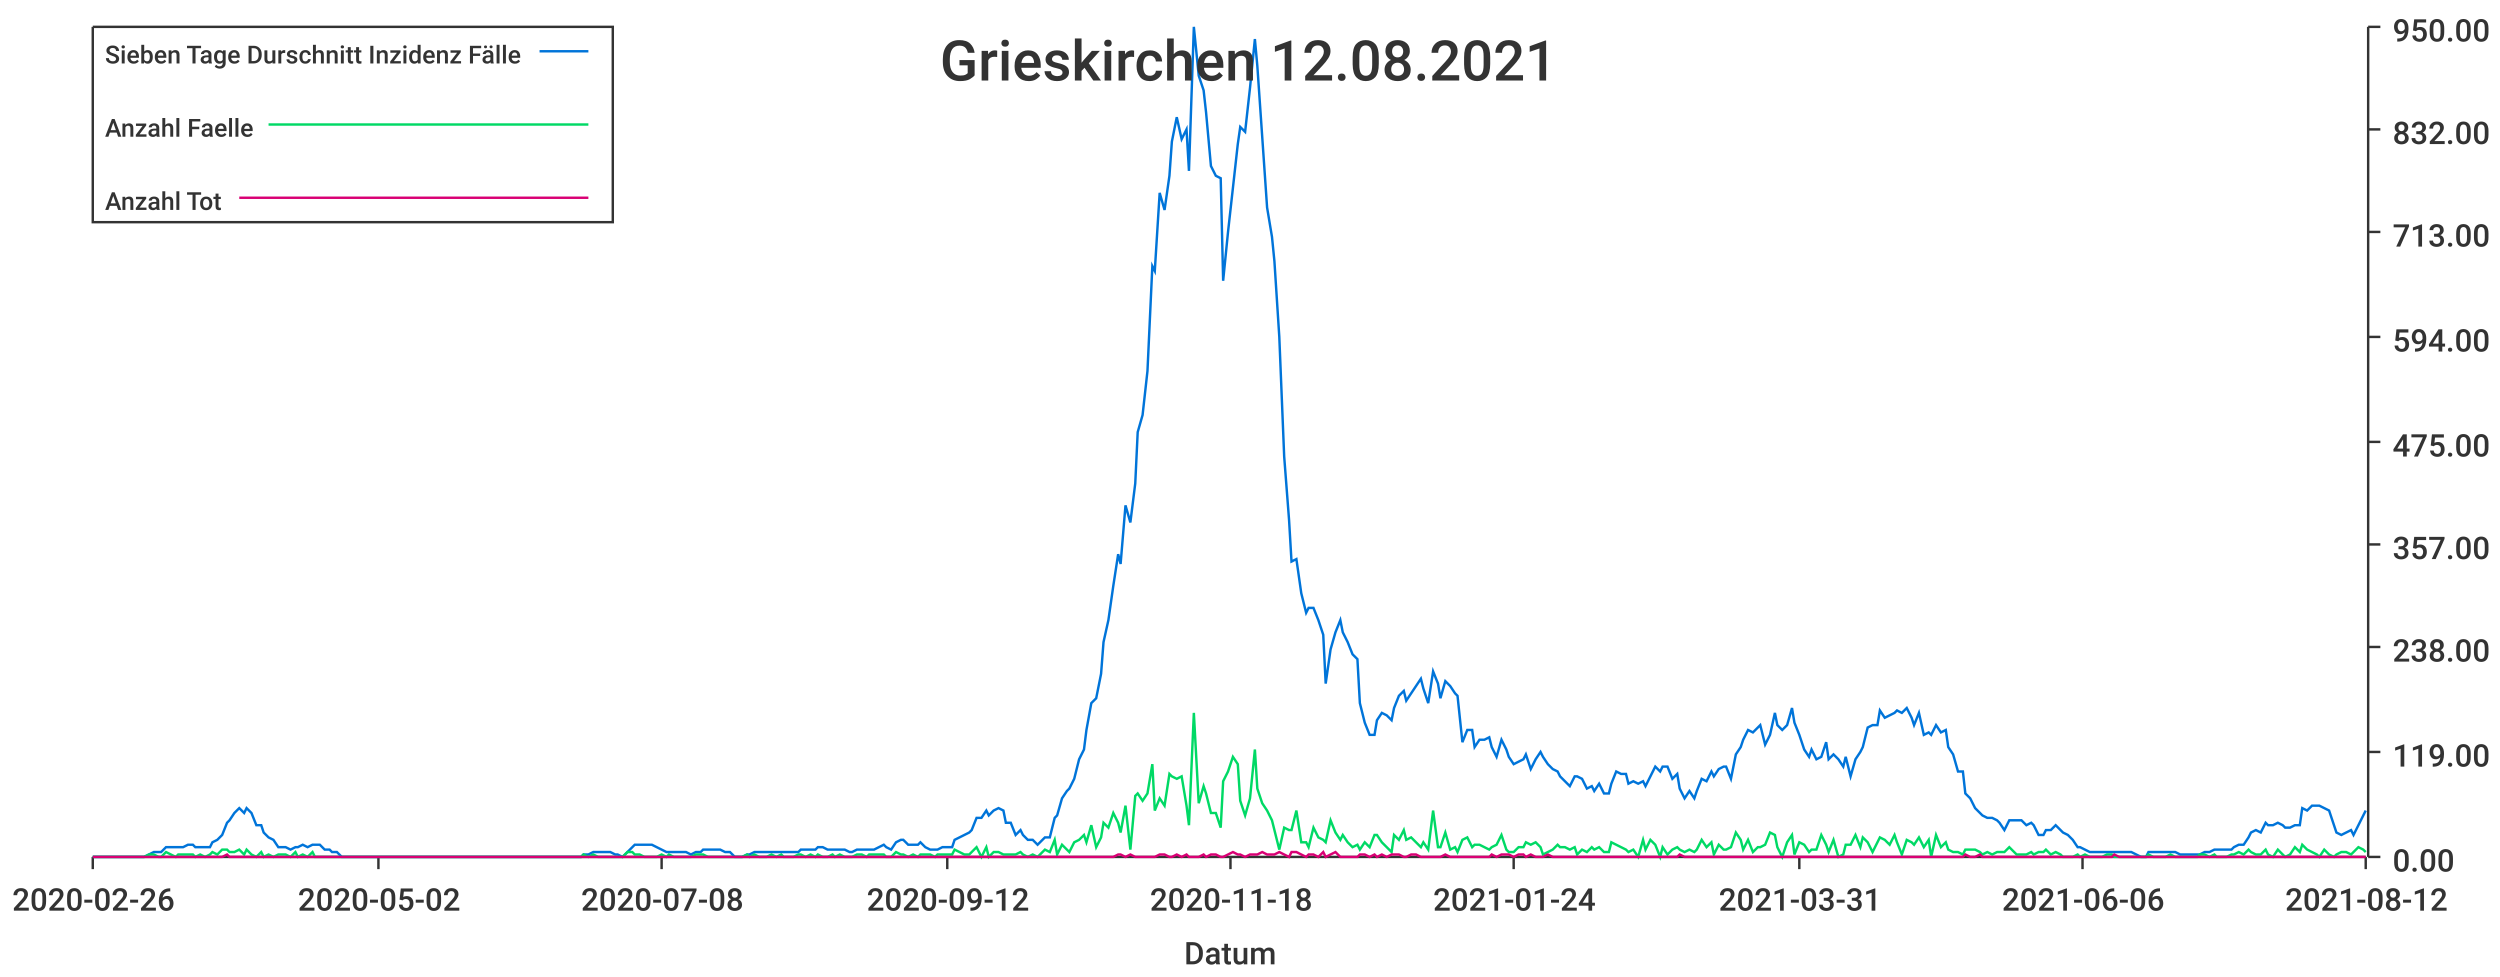
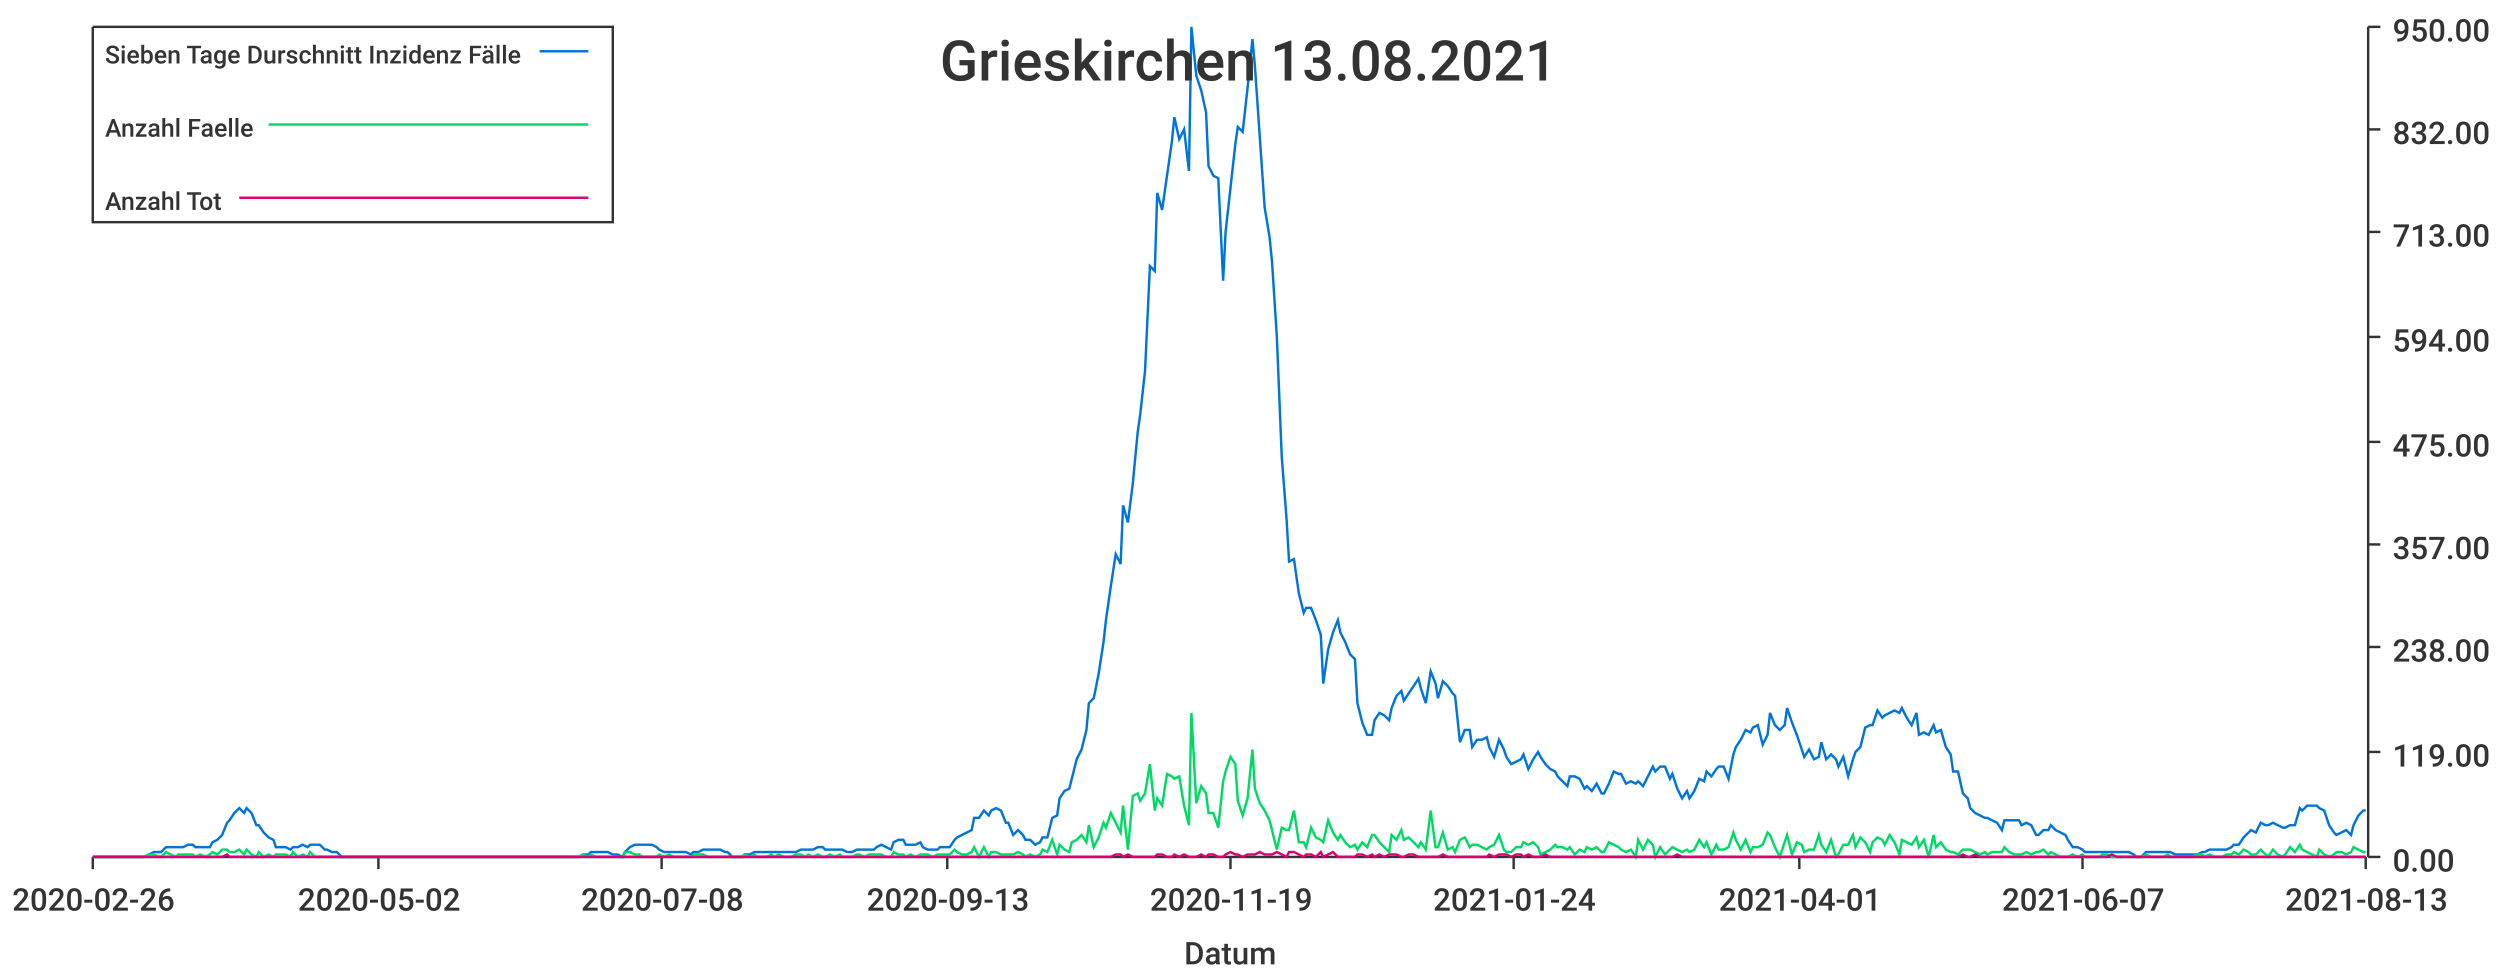
<svg xmlns="http://www.w3.org/2000/svg" width="1024" height="400">\n<path d="M 0 0 L 1024 0 L 1024 400 L 0 400 L 0 0" style="stroke-width:0;stroke:rgba(255,255,255,1.0);fill:rgba(255,255,255,1.0)" />
  <path d="M 38 11 L 969 11 L 969 351 L 38 351 L 38 11" style="stroke-width:0;stroke:rgba(255,255,255,1.0);fill:rgba(255,255,255,1.0)" />
  <path d="M 38 351 L 969 351" style="stroke-width:1;stroke:rgba(51,51,51,1.0);fill:none" />
  <path d="M 38 351 L 38 356" style="stroke-width:1;stroke:rgba(51,51,51,1.0);fill:none" />
  <text x="5" y="373" style="stroke-width:0;stroke:none;fill:rgba(51,51,51,1.0);font-size:12.8px;font-family:'Roboto Medium',sans-serif">2020-02-26</text>
  <path d="M 155 351 L 155 356" style="stroke-width:1;stroke:rgba(51,51,51,1.0);fill:none" />
  <text x="122" y="373" style="stroke-width:0;stroke:none;fill:rgba(51,51,51,1.0);font-size:12.8px;font-family:'Roboto Medium',sans-serif">2020-05-02</text>
  <path d="M 271 351 L 271 356" style="stroke-width:1;stroke:rgba(51,51,51,1.0);fill:none" />
  <text x="238" y="373" style="stroke-width:0;stroke:none;fill:rgba(51,51,51,1.0);font-size:12.8px;font-family:'Roboto Medium',sans-serif">2020-07-08</text>
  <path d="M 388 351 L 388 356" style="stroke-width:1;stroke:rgba(51,51,51,1.0);fill:none" />
-   <text x="355" y="373" style="stroke-width:0;stroke:none;fill:rgba(51,51,51,1.0);font-size:12.8px;font-family:'Roboto Medium',sans-serif">2020-09-12</text>
+   <text x="355" y="373" style="stroke-width:0;stroke:none;fill:rgba(51,51,51,1.0);font-size:12.8px;font-family:'Roboto Medium',sans-serif">2020-09-13</text>
  <path d="M 504 351 L 504 356" style="stroke-width:1;stroke:rgba(51,51,51,1.0);fill:none" />
-   <text x="471" y="373" style="stroke-width:0;stroke:none;fill:rgba(51,51,51,1.0);font-size:12.8px;font-family:'Roboto Medium',sans-serif">2020-11-18</text>
+   <text x="471" y="373" style="stroke-width:0;stroke:none;fill:rgba(51,51,51,1.0);font-size:12.8px;font-family:'Roboto Medium',sans-serif">2020-11-19</text>
  <path d="M 620 351 L 620 356" style="stroke-width:1;stroke:rgba(51,51,51,1.0);fill:none" />
  <text x="587" y="373" style="stroke-width:0;stroke:none;fill:rgba(51,51,51,1.0);font-size:12.8px;font-family:'Roboto Medium',sans-serif">2021-01-24</text>
  <path d="M 737 351 L 737 356" style="stroke-width:1;stroke:rgba(51,51,51,1.0);fill:none" />
-   <text x="704" y="373" style="stroke-width:0;stroke:none;fill:rgba(51,51,51,1.0);font-size:12.8px;font-family:'Roboto Medium',sans-serif">2021-03-31</text>
+   <text x="704" y="373" style="stroke-width:0;stroke:none;fill:rgba(51,51,51,1.0);font-size:12.8px;font-family:'Roboto Medium',sans-serif">2021-04-01</text>
  <path d="M 853 351 L 853 356" style="stroke-width:1;stroke:rgba(51,51,51,1.0);fill:none" />
-   <text x="820" y="373" style="stroke-width:0;stroke:none;fill:rgba(51,51,51,1.0);font-size:12.8px;font-family:'Roboto Medium',sans-serif">2021-06-06</text>
+   <text x="820" y="373" style="stroke-width:0;stroke:none;fill:rgba(51,51,51,1.0);font-size:12.8px;font-family:'Roboto Medium',sans-serif">2021-06-07</text>
  <path d="M 969 351 L 969 356" style="stroke-width:1;stroke:rgba(51,51,51,1.0);fill:none" />
-   <text x="936" y="373" style="stroke-width:0;stroke:none;fill:rgba(51,51,51,1.0);font-size:12.8px;font-family:'Roboto Medium',sans-serif">2021-08-12</text>
+   <text x="936" y="373" style="stroke-width:0;stroke:none;fill:rgba(51,51,51,1.0);font-size:12.8px;font-family:'Roboto Medium',sans-serif">2021-08-13</text>
  <text x="485" y="395" style="stroke-width:0;stroke:none;fill:rgba(51,51,51,1.0);font-size:12.8px;font-family:'Roboto Medium',sans-serif">Datum</text>
  <path d="M 970 351 L 970 11" style="stroke-width:1;stroke:rgba(51,51,51,1.0);fill:none" />
  <path d="M 970 351 L 975 351" style="stroke-width:1;stroke:rgba(51,51,51,1.0);fill:none" />
  <text x="980" y="357" style="stroke-width:0;stroke:none;fill:rgba(51,51,51,1.0);font-size:12.8px;font-family:'Roboto Medium',sans-serif">0.00</text>
  <path d="M 970 308 L 975 308" style="stroke-width:1;stroke:rgba(51,51,51,1.0);fill:none" />
  <text x="980" y="314" style="stroke-width:0;stroke:none;fill:rgba(51,51,51,1.0);font-size:12.8px;font-family:'Roboto Medium',sans-serif">119.00</text>
  <path d="M 970 265 L 975 265" style="stroke-width:1;stroke:rgba(51,51,51,1.0);fill:none" />
  <text x="980" y="271" style="stroke-width:0;stroke:none;fill:rgba(51,51,51,1.0);font-size:12.8px;font-family:'Roboto Medium',sans-serif">238.00</text>
  <path d="M 970 223 L 975 223" style="stroke-width:1;stroke:rgba(51,51,51,1.0);fill:none" />
  <text x="980" y="229" style="stroke-width:0;stroke:none;fill:rgba(51,51,51,1.0);font-size:12.8px;font-family:'Roboto Medium',sans-serif">357.00</text>
  <path d="M 970 181 L 975 181" style="stroke-width:1;stroke:rgba(51,51,51,1.0);fill:none" />
  <text x="980" y="187" style="stroke-width:0;stroke:none;fill:rgba(51,51,51,1.0);font-size:12.8px;font-family:'Roboto Medium',sans-serif">475.00</text>
  <path d="M 970 138 L 975 138" style="stroke-width:1;stroke:rgba(51,51,51,1.0);fill:none" />
  <text x="980" y="144" style="stroke-width:0;stroke:none;fill:rgba(51,51,51,1.0);font-size:12.8px;font-family:'Roboto Medium',sans-serif">594.00</text>
  <path d="M 970 95 L 975 95" style="stroke-width:1;stroke:rgba(51,51,51,1.0);fill:none" />
  <text x="980" y="101" style="stroke-width:0;stroke:none;fill:rgba(51,51,51,1.0);font-size:12.8px;font-family:'Roboto Medium',sans-serif">713.00</text>
  <path d="M 970 53 L 975 53" style="stroke-width:1;stroke:rgba(51,51,51,1.0);fill:none" />
  <text x="980" y="59" style="stroke-width:0;stroke:none;fill:rgba(51,51,51,1.0);font-size:12.8px;font-family:'Roboto Medium',sans-serif">832.00</text>
  <path d="M 970 11 L 975 11" style="stroke-width:1;stroke:rgba(51,51,51,1.0);fill:none" />
  <text x="980" y="17" style="stroke-width:0;stroke:none;fill:rgba(51,51,51,1.0);font-size:12.8px;font-family:'Roboto Medium',sans-serif">950.00</text>
-   <path d="M 38 351 L 40 351 L 42 351 L 44 351 L 45 351 L 47 351 L 49 351 L 51 351 L 52 351 L 54 351 L 56 351 L 58 351 L 59 351 L 61 350 L 63 349 L 65 349 L 66 349 L 68 347 L 70 347 L 72 347 L 73 347 L 75 347 L 77 346 L 79 346 L 80 347 L 82 347 L 84 347 L 86 347 L 87 345 L 89 344 L 91 342 L 93 337 L 94 336 L 96 333 L 98 331 L 100 333 L 101 331 L 103 333 L 105 338 L 107 338 L 108 341 L 110 343 L 112 344 L 114 347 L 115 347 L 117 347 L 119 348 L 121 347 L 122 347 L 124 346 L 126 347 L 128 346 L 129 346 L 131 346 L 133 348 L 135 348 L 136 349 L 138 349 L 140 351 L 142 351 L 143 351 L 145 351 L 147 351 L 149 351 L 150 351 L 152 351 L 154 351 L 156 351 L 157 351 L 159 351 L 161 351 L 163 351 L 164 351 L 166 351 L 168 351 L 170 351 L 171 351 L 173 351 L 175 351 L 176 351 L 178 351 L 180 351 L 182 351 L 183 351 L 185 351 L 187 351 L 189 351 L 190 351 L 192 351 L 194 351 L 196 351 L 197 351 L 199 351 L 201 351 L 203 351 L 204 351 L 206 351 L 208 351 L 210 351 L 211 351 L 213 351 L 215 351 L 217 351 L 218 351 L 220 351 L 222 351 L 224 351 L 225 351 L 227 351 L 229 351 L 231 351 L 232 351 L 234 351 L 236 351 L 238 351 L 239 350 L 241 350 L 243 349 L 245 349 L 246 349 L 248 349 L 250 349 L 252 350 L 253 350 L 255 351 L 257 349 L 259 347 L 260 346 L 262 346 L 264 346 L 266 346 L 267 346 L 269 347 L 271 348 L 273 349 L 274 349 L 276 349 L 278 349 L 280 349 L 281 349 L 283 350 L 285 349 L 287 349 L 288 348 L 290 348 L 292 348 L 294 348 L 295 348 L 297 349 L 299 349 L 301 351 L 302 351 L 304 351 L 306 350 L 307 350 L 309 349 L 311 349 L 313 349 L 314 349 L 316 349 L 318 349 L 320 349 L 321 349 L 323 349 L 325 349 L 327 349 L 328 348 L 330 348 L 332 348 L 334 348 L 335 347 L 337 347 L 339 348 L 341 348 L 342 348 L 344 348 L 346 348 L 348 349 L 349 349 L 351 348 L 353 348 L 355 348 L 356 348 L 358 348 L 360 347 L 362 346 L 363 347 L 365 348 L 367 345 L 369 344 L 370 344 L 372 346 L 374 346 L 376 346 L 377 345 L 379 347 L 381 348 L 383 348 L 384 348 L 386 347 L 388 347 L 390 347 L 391 344 L 393 343 L 395 342 L 397 341 L 398 340 L 400 335 L 402 335 L 404 332 L 405 334 L 407 332 L 409 331 L 411 332 L 412 337 L 414 337 L 416 342 L 418 340 L 419 342 L 421 344 L 423 344 L 425 346 L 426 345 L 428 343 L 430 343 L 432 335 L 433 334 L 435 327 L 437 324 L 438 323 L 440 319 L 442 311 L 444 307 L 445 299 L 447 288 L 449 286 L 451 276 L 452 263 L 454 254 L 456 240 L 458 227 L 459 231 L 461 207 L 463 214 L 465 198 L 466 177 L 468 170 L 470 152 L 472 109 L 473 111 L 475 79 L 477 86 L 479 72 L 480 58 L 482 48 L 484 57 L 486 53 L 487 70 L 489 11 L 491 31 L 493 37 L 494 46 L 496 68 L 498 72 L 500 73 L 501 115 L 503 95 L 505 77 L 507 59 L 508 52 L 510 54 L 512 36 L 514 16 L 515 27 L 517 56 L 519 85 L 521 97 L 522 107 L 524 138 L 526 187 L 528 213 L 529 230 L 531 229 L 533 243 L 535 251 L 536 249 L 538 249 L 540 254 L 542 260 L 543 280 L 545 266 L 547 259 L 549 254 L 550 259 L 552 263 L 554 268 L 556 270 L 557 288 L 559 296 L 561 301 L 563 301 L 564 295 L 566 292 L 568 293 L 570 295 L 571 290 L 573 285 L 575 283 L 576 287 L 578 284 L 580 281 L 582 278 L 583 282 L 585 288 L 587 275 L 589 280 L 590 286 L 592 279 L 594 281 L 596 284 L 597 285 L 599 304 L 601 299 L 603 299 L 604 306 L 606 303 L 608 303 L 610 302 L 611 306 L 613 310 L 615 303 L 617 307 L 618 310 L 620 313 L 622 312 L 624 311 L 625 309 L 627 315 L 629 311 L 631 308 L 632 310 L 634 313 L 636 315 L 638 316 L 639 318 L 641 320 L 643 322 L 645 318 L 646 318 L 648 319 L 650 323 L 652 322 L 653 324 L 655 321 L 657 325 L 659 325 L 660 321 L 662 316 L 664 317 L 666 317 L 667 321 L 669 320 L 671 321 L 673 320 L 674 322 L 676 318 L 678 314 L 680 316 L 681 314 L 683 314 L 685 319 L 687 317 L 688 323 L 690 327 L 692 324 L 694 327 L 695 324 L 697 319 L 699 320 L 701 316 L 702 318 L 704 315 L 706 314 L 707 314 L 709 319 L 711 309 L 713 306 L 714 303 L 716 299 L 718 300 L 720 298 L 721 297 L 723 305 L 725 301 L 727 292 L 728 297 L 730 299 L 732 297 L 734 290 L 735 296 L 737 301 L 739 307 L 741 310 L 742 307 L 744 311 L 746 310 L 748 304 L 749 311 L 751 309 L 753 311 L 755 314 L 756 310 L 758 318 L 760 311 L 762 308 L 763 306 L 765 298 L 767 297 L 769 297 L 770 291 L 772 294 L 774 293 L 776 292 L 777 291 L 779 292 L 781 290 L 783 294 L 784 297 L 786 292 L 788 301 L 790 300 L 791 301 L 793 297 L 795 300 L 797 299 L 798 306 L 800 309 L 802 316 L 804 316 L 805 325 L 807 327 L 809 331 L 811 333 L 812 334 L 814 335 L 816 335 L 818 336 L 819 337 L 821 340 L 823 336 L 825 336 L 826 336 L 828 336 L 830 338 L 832 337 L 833 338 L 835 342 L 837 342 L 838 340 L 840 340 L 842 338 L 844 340 L 845 341 L 847 342 L 849 344 L 851 347 L 852 347 L 854 348 L 856 349 L 858 349 L 859 349 L 861 349 L 863 349 L 865 349 L 866 349 L 868 349 L 870 349 L 872 349 L 873 349 L 875 350 L 877 351 L 879 351 L 880 349 L 882 349 L 884 349 L 886 349 L 887 349 L 889 349 L 891 349 L 893 350 L 894 350 L 896 350 L 898 350 L 900 350 L 901 350 L 903 349 L 905 349 L 907 348 L 908 348 L 910 348 L 912 348 L 914 348 L 915 347 L 917 346 L 919 346 L 921 343 L 922 341 L 924 340 L 926 341 L 928 337 L 929 338 L 931 338 L 933 337 L 935 338 L 936 339 L 938 339 L 940 338 L 942 338 L 943 331 L 945 332 L 947 330 L 949 330 L 950 330 L 952 331 L 954 332 L 956 338 L 957 341 L 959 342 L 961 341 L 963 340 L 964 342 L 966 338 L 968 334 L 969 332" style="stroke-width:1;stroke:rgba(0,116,217,1.0);fill:none" />
-   <path d="M 38 351 L 40 351 L 42 351 L 44 351 L 45 351 L 47 351 L 49 351 L 51 351 L 52 351 L 54 351 L 56 351 L 58 351 L 59 351 L 61 350 L 63 350 L 65 351 L 66 351 L 68 349 L 70 350 L 72 351 L 73 350 L 75 350 L 77 350 L 79 350 L 80 351 L 82 350 L 84 351 L 86 350 L 87 349 L 89 350 L 91 348 L 93 348 L 94 349 L 96 349 L 98 348 L 100 350 L 101 348 L 103 350 L 105 351 L 107 349 L 108 351 L 110 350 L 112 351 L 114 350 L 115 350 L 117 350 L 119 351 L 121 349 L 122 351 L 124 350 L 126 351 L 128 349 L 129 351 L 131 351 L 133 351 L 135 351 L 136 351 L 138 351 L 140 351 L 142 351 L 143 351 L 145 351 L 147 351 L 149 351 L 150 351 L 152 351 L 154 351 L 156 351 L 157 351 L 159 351 L 161 351 L 163 351 L 164 351 L 166 351 L 168 351 L 170 351 L 171 351 L 173 351 L 175 351 L 176 351 L 178 351 L 180 351 L 182 351 L 183 351 L 185 351 L 187 351 L 189 351 L 190 351 L 192 351 L 194 351 L 196 351 L 197 351 L 199 351 L 201 351 L 203 351 L 204 351 L 206 351 L 208 351 L 210 351 L 211 351 L 213 351 L 215 351 L 217 351 L 218 351 L 220 351 L 222 351 L 224 351 L 225 351 L 227 351 L 229 351 L 231 351 L 232 351 L 234 351 L 236 351 L 238 351 L 239 350 L 241 351 L 243 350 L 245 351 L 246 351 L 248 351 L 250 351 L 252 351 L 253 351 L 255 351 L 257 349 L 259 349 L 260 350 L 262 350 L 264 351 L 266 351 L 267 351 L 269 351 L 271 350 L 273 351 L 274 350 L 276 351 L 278 351 L 280 351 L 281 351 L 283 351 L 285 350 L 287 350 L 288 350 L 290 351 L 292 351 L 294 351 L 295 351 L 297 351 L 299 351 L 301 351 L 302 351 L 304 351 L 306 350 L 307 351 L 309 350 L 311 351 L 313 351 L 314 351 L 316 350 L 318 351 L 320 350 L 321 351 L 323 351 L 325 351 L 327 350 L 328 350 L 330 351 L 332 350 L 334 351 L 335 350 L 337 351 L 339 351 L 341 350 L 342 351 L 344 350 L 346 351 L 348 351 L 349 351 L 351 350 L 353 350 L 355 351 L 356 350 L 358 350 L 360 350 L 362 350 L 363 351 L 365 351 L 367 349 L 369 350 L 370 350 L 372 351 L 374 350 L 376 351 L 377 350 L 379 350 L 381 350 L 383 351 L 384 350 L 386 350 L 388 350 L 390 350 L 391 348 L 393 349 L 395 350 L 397 350 L 398 349 L 400 347 L 402 351 L 404 347 L 405 351 L 407 349 L 409 349 L 411 350 L 412 350 L 414 350 L 416 350 L 418 349 L 419 350 L 421 351 L 423 350 L 425 351 L 426 350 L 428 348 L 430 349 L 432 344 L 433 350 L 435 346 L 437 348 L 438 349 L 440 345 L 442 344 L 444 342 L 445 345 L 447 338 L 449 347 L 451 343 L 452 337 L 454 339 L 456 333 L 458 337 L 459 341 L 461 330 L 463 348 L 465 326 L 466 325 L 468 328 L 470 325 L 472 313 L 473 332 L 475 327 L 477 330 L 479 317 L 480 318 L 482 319 L 484 318 L 486 330 L 487 338 L 489 292 L 491 329 L 493 322 L 494 325 L 496 333 L 498 333 L 500 339 L 501 320 L 503 316 L 505 310 L 507 313 L 508 328 L 510 334 L 512 327 L 514 307 L 515 323 L 517 329 L 519 332 L 521 336 L 522 340 L 524 348 L 526 339 L 528 340 L 529 340 L 531 332 L 533 345 L 535 345 L 536 347 L 538 339 L 540 343 L 542 344 L 543 345 L 545 336 L 547 341 L 549 344 L 550 342 L 552 345 L 554 347 L 556 346 L 557 348 L 559 345 L 561 347 L 563 342 L 564 342 L 566 345 L 568 347 L 570 349 L 571 342 L 573 344 L 575 340 L 576 344 L 578 343 L 580 345 L 582 347 L 583 345 L 585 348 L 587 332 L 589 347 L 590 347 L 592 341 L 594 348 L 596 347 L 597 349 L 599 344 L 601 343 L 603 347 L 604 346 L 606 346 L 608 347 L 610 348 L 611 347 L 613 346 L 615 342 L 617 348 L 618 349 L 620 349 L 622 347 L 624 347 L 625 345 L 627 346 L 629 345 L 631 347 L 632 350 L 634 349 L 636 348 L 638 346 L 639 347 L 641 347 L 643 348 L 645 347 L 646 350 L 648 348 L 650 349 L 652 347 L 653 348 L 655 347 L 657 349 L 659 349 L 660 345 L 662 346 L 664 347 L 666 348 L 667 349 L 669 348 L 671 351 L 673 344 L 674 348 L 676 344 L 678 346 L 680 351 L 681 347 L 683 350 L 685 348 L 687 347 L 688 348 L 690 349 L 692 348 L 694 349 L 695 348 L 697 344 L 699 347 L 701 345 L 702 350 L 704 346 L 706 348 L 707 348 L 709 347 L 711 341 L 713 344 L 714 348 L 716 344 L 718 349 L 720 347 L 721 347 L 723 346 L 725 341 L 727 342 L 728 347 L 730 351 L 732 345 L 734 342 L 735 350 L 737 345 L 739 346 L 741 349 L 742 348 L 744 348 L 746 342 L 748 346 L 749 349 L 751 344 L 753 351 L 755 350 L 756 346 L 758 346 L 760 342 L 762 347 L 763 343 L 765 345 L 767 349 L 769 345 L 770 343 L 772 344 L 774 346 L 776 342 L 777 345 L 779 350 L 781 344 L 783 345 L 784 346 L 786 343 L 788 347 L 790 344 L 791 351 L 793 342 L 795 347 L 797 345 L 798 348 L 800 349 L 802 349 L 804 350 L 805 348 L 807 348 L 809 348 L 811 349 L 812 350 L 814 349 L 816 350 L 818 349 L 819 349 L 821 349 L 823 347 L 825 349 L 826 350 L 828 350 L 830 350 L 832 349 L 833 350 L 835 349 L 837 349 L 838 348 L 840 350 L 842 349 L 844 350 L 845 351 L 847 351 L 849 351 L 851 350 L 852 351 L 854 350 L 856 351 L 858 351 L 859 351 L 861 351 L 863 350 L 865 350 L 866 351 L 868 351 L 870 351 L 872 351 L 873 351 L 875 351 L 877 351 L 879 351 L 880 350 L 882 351 L 884 351 L 886 351 L 887 351 L 889 350 L 891 351 L 893 351 L 894 351 L 896 351 L 898 351 L 900 351 L 901 350 L 903 350 L 905 351 L 907 350 L 908 351 L 910 351 L 912 351 L 914 350 L 915 350 L 917 349 L 919 350 L 921 348 L 922 349 L 924 350 L 926 350 L 928 348 L 929 350 L 931 351 L 933 348 L 935 350 L 936 351 L 938 350 L 940 347 L 942 349 L 943 346 L 945 348 L 947 349 L 949 350 L 950 351 L 952 348 L 954 350 L 956 351 L 957 350 L 959 349 L 961 349 L 963 350 L 964 349 L 966 347 L 968 348 L 969 349" style="stroke-width:1;stroke:rgba(0,217,101,1.0);fill:none" />
-   <path d="M 38 351 L 40 351 L 42 351 L 44 351 L 45 351 L 47 351 L 49 351 L 51 351 L 52 351 L 54 351 L 56 351 L 58 351 L 59 351 L 61 351 L 63 351 L 65 351 L 66 351 L 68 351 L 70 351 L 72 351 L 73 351 L 75 351 L 77 351 L 79 351 L 80 351 L 82 351 L 84 351 L 86 351 L 87 351 L 89 351 L 91 351 L 93 350 L 94 351 L 96 351 L 98 351 L 100 351 L 101 351 L 103 351 L 105 351 L 107 351 L 108 351 L 110 351 L 112 351 L 114 351 L 115 351 L 117 351 L 119 351 L 121 351 L 122 351 L 124 351 L 126 351 L 128 351 L 129 351 L 131 351 L 133 351 L 135 351 L 136 351 L 138 351 L 140 351 L 142 351 L 143 351 L 145 351 L 147 351 L 149 351 L 150 351 L 152 351 L 154 351 L 156 351 L 157 351 L 159 351 L 161 351 L 163 351 L 164 351 L 166 351 L 168 351 L 170 351 L 171 351 L 173 351 L 175 351 L 176 351 L 178 351 L 180 351 L 182 351 L 183 351 L 185 351 L 187 351 L 189 351 L 190 351 L 192 351 L 194 351 L 196 351 L 197 351 L 199 351 L 201 351 L 203 351 L 204 351 L 206 351 L 208 351 L 210 351 L 211 351 L 213 351 L 215 351 L 217 351 L 218 351 L 220 351 L 222 351 L 224 351 L 225 351 L 227 351 L 229 351 L 231 351 L 232 351 L 234 351 L 236 351 L 238 351 L 239 351 L 241 351 L 243 351 L 245 351 L 246 351 L 248 351 L 250 351 L 252 351 L 253 351 L 255 351 L 257 351 L 259 351 L 260 351 L 262 351 L 264 351 L 266 351 L 267 351 L 269 351 L 271 351 L 273 351 L 274 351 L 276 351 L 278 351 L 280 351 L 281 351 L 283 351 L 285 351 L 287 351 L 288 351 L 290 351 L 292 351 L 294 351 L 295 351 L 297 351 L 299 351 L 301 351 L 302 351 L 304 351 L 306 351 L 307 351 L 309 351 L 311 351 L 313 351 L 314 351 L 316 351 L 318 351 L 320 351 L 321 351 L 323 351 L 325 351 L 327 351 L 328 351 L 330 351 L 332 351 L 334 351 L 335 351 L 337 351 L 339 351 L 341 351 L 342 351 L 344 351 L 346 351 L 348 351 L 349 351 L 351 351 L 353 351 L 355 351 L 356 351 L 358 351 L 360 351 L 362 351 L 363 351 L 365 351 L 367 351 L 369 351 L 370 351 L 372 351 L 374 351 L 376 351 L 377 351 L 379 351 L 381 351 L 383 351 L 384 351 L 386 351 L 388 351 L 390 351 L 391 351 L 393 351 L 395 351 L 397 351 L 398 351 L 400 351 L 402 351 L 404 351 L 405 351 L 407 351 L 409 351 L 411 351 L 412 351 L 414 351 L 416 351 L 418 351 L 419 351 L 421 351 L 423 351 L 425 351 L 426 351 L 428 351 L 430 351 L 432 351 L 433 351 L 435 351 L 437 351 L 438 351 L 440 351 L 442 351 L 444 351 L 445 351 L 447 351 L 449 351 L 451 351 L 452 351 L 454 351 L 456 351 L 458 350 L 459 350 L 461 351 L 463 350 L 465 351 L 466 351 L 468 351 L 470 351 L 472 351 L 473 351 L 475 350 L 477 350 L 479 351 L 480 351 L 482 350 L 484 351 L 486 350 L 487 351 L 489 351 L 491 351 L 493 350 L 494 351 L 496 350 L 498 350 L 500 351 L 501 351 L 503 350 L 505 349 L 507 350 L 508 350 L 510 351 L 512 350 L 514 350 L 515 350 L 517 349 L 519 350 L 521 350 L 522 350 L 524 349 L 526 350 L 528 351 L 529 349 L 531 349 L 533 350 L 535 351 L 536 350 L 538 350 L 540 351 L 542 349 L 543 351 L 545 350 L 547 349 L 549 351 L 550 351 L 552 351 L 554 351 L 556 351 L 557 350 L 559 350 L 561 351 L 563 350 L 564 351 L 566 350 L 568 351 L 570 350 L 571 350 L 573 350 L 575 351 L 576 351 L 578 350 L 580 350 L 582 351 L 583 351 L 585 351 L 587 351 L 589 351 L 590 351 L 592 350 L 594 351 L 596 351 L 597 351 L 599 351 L 601 351 L 603 351 L 604 351 L 606 351 L 608 351 L 610 351 L 611 350 L 613 351 L 615 350 L 617 350 L 618 350 L 620 351 L 622 350 L 624 350 L 625 351 L 627 350 L 629 351 L 631 351 L 632 351 L 634 350 L 636 351 L 638 351 L 639 351 L 641 351 L 643 351 L 645 351 L 646 351 L 648 351 L 650 351 L 652 351 L 653 351 L 655 351 L 657 351 L 659 351 L 660 351 L 662 351 L 664 351 L 666 351 L 667 351 L 669 351 L 671 351 L 673 351 L 674 351 L 676 351 L 678 351 L 680 351 L 681 351 L 683 351 L 685 351 L 687 351 L 688 350 L 690 351 L 692 351 L 694 351 L 695 351 L 697 351 L 699 351 L 701 351 L 702 351 L 704 351 L 706 351 L 707 351 L 709 351 L 711 351 L 713 351 L 714 351 L 716 351 L 718 351 L 720 351 L 721 351 L 723 351 L 725 351 L 727 351 L 728 351 L 730 351 L 732 351 L 734 351 L 735 351 L 737 351 L 739 351 L 741 351 L 742 351 L 744 351 L 746 351 L 748 351 L 749 351 L 751 351 L 753 351 L 755 351 L 756 351 L 758 351 L 760 351 L 762 351 L 763 351 L 765 351 L 767 351 L 769 351 L 770 351 L 772 351 L 774 351 L 776 351 L 777 351 L 779 351 L 781 351 L 783 351 L 784 351 L 786 351 L 788 351 L 790 351 L 791 351 L 793 351 L 795 351 L 797 351 L 798 351 L 800 351 L 802 351 L 804 351 L 805 350 L 807 351 L 809 351 L 811 350 L 812 351 L 814 351 L 816 351 L 818 351 L 819 351 L 821 351 L 823 351 L 825 351 L 826 351 L 828 351 L 830 351 L 832 351 L 833 351 L 835 351 L 837 351 L 838 351 L 840 351 L 842 351 L 844 351 L 845 351 L 847 351 L 849 351 L 851 351 L 852 351 L 854 351 L 856 351 L 858 351 L 859 351 L 861 351 L 863 351 L 865 351 L 866 350 L 868 351 L 870 351 L 872 351 L 873 351 L 875 351 L 877 351 L 879 351 L 880 351 L 882 351 L 884 351 L 886 351 L 887 351 L 889 351 L 891 351 L 893 351 L 894 351 L 896 351 L 898 351 L 900 351 L 901 351 L 903 351 L 905 351 L 907 351 L 908 351 L 910 351 L 912 351 L 914 351 L 915 351 L 917 351 L 919 351 L 921 351 L 922 351 L 924 351 L 926 351 L 928 351 L 929 351 L 931 351 L 933 351 L 935 351 L 936 351 L 938 351 L 940 351 L 942 351 L 943 351 L 945 351 L 947 351 L 949 351 L 950 351 L 952 351 L 954 351 L 956 351 L 957 351 L 959 351 L 961 351 L 963 351 L 964 351 L 966 351 L 968 351 L 969 351" style="stroke-width:1;stroke:rgba(217,0,116,1.0);fill:none" />
-   <text x="385" y="33" style="stroke-width:0;stroke:none;fill:rgba(51,51,51,1.0);font-size:23.0px;font-family:'Roboto Medium',sans-serif">Grieskirchen 12.08.2021</text>
+   <path d="M 38 351 L 40 351 L 42 351 L 44 351 L 45 351 L 47 351 L 49 351 L 51 351 L 52 351 L 54 351 L 56 351 L 58 351 L 59 351 L 61 350 L 63 349 L 65 349 L 66 349 L 68 347 L 70 347 L 72 347 L 73 347 L 75 347 L 77 346 L 79 346 L 80 347 L 82 347 L 84 347 L 86 347 L 87 345 L 89 344 L 91 342 L 93 337 L 94 336 L 96 333 L 98 331 L 100 333 L 101 331 L 103 333 L 105 338 L 106 338 L 108 341 L 110 343 L 112 344 L 113 347 L 115 347 L 117 347 L 119 348 L 120 347 L 122 347 L 124 346 L 126 347 L 127 346 L 129 346 L 131 346 L 133 348 L 134 348 L 136 349 L 138 349 L 140 351 L 141 351 L 143 351 L 145 351 L 147 351 L 148 351 L 150 351 L 152 351 L 154 351 L 155 351 L 157 351 L 159 351 L 161 351 L 162 351 L 164 351 L 166 351 L 168 351 L 169 351 L 171 351 L 173 351 L 174 351 L 176 351 L 178 351 L 180 351 L 181 351 L 183 351 L 185 351 L 187 351 L 188 351 L 190 351 L 192 351 L 194 351 L 195 351 L 197 351 L 199 351 L 201 351 L 202 351 L 204 351 L 206 351 L 208 351 L 209 351 L 211 351 L 213 351 L 215 351 L 216 351 L 218 351 L 220 351 L 222 351 L 223 351 L 225 351 L 227 351 L 229 351 L 230 351 L 232 351 L 234 351 L 236 351 L 237 351 L 239 350 L 241 350 L 242 349 L 244 349 L 246 349 L 248 349 L 249 349 L 251 350 L 253 350 L 255 351 L 256 349 L 258 347 L 260 346 L 262 346 L 263 346 L 265 346 L 267 346 L 269 347 L 270 348 L 272 349 L 274 349 L 276 349 L 277 349 L 279 349 L 281 349 L 283 350 L 284 349 L 286 349 L 288 348 L 290 348 L 291 348 L 293 348 L 295 348 L 297 349 L 298 349 L 300 351 L 302 351 L 304 351 L 305 350 L 307 350 L 309 349 L 310 349 L 312 349 L 314 349 L 316 349 L 317 349 L 319 349 L 321 349 L 323 349 L 324 349 L 326 349 L 328 348 L 330 348 L 331 348 L 333 348 L 335 347 L 337 347 L 338 348 L 340 348 L 342 348 L 344 348 L 345 348 L 347 349 L 349 349 L 351 348 L 352 348 L 354 348 L 356 348 L 358 348 L 359 347 L 361 346 L 363 347 L 365 348 L 366 345 L 368 344 L 370 344 L 371 346 L 373 346 L 375 346 L 377 345 L 378 347 L 380 348 L 382 348 L 384 348 L 385 347 L 387 347 L 389 347 L 391 344 L 392 343 L 394 342 L 396 341 L 398 340 L 399 335 L 401 335 L 403 332 L 405 334 L 406 332 L 408 331 L 410 332 L 412 337 L 413 337 L 415 342 L 417 340 L 419 342 L 420 344 L 422 344 L 424 346 L 426 345 L 427 343 L 429 343 L 431 335 L 433 334 L 434 327 L 436 324 L 438 323 L 439 319 L 441 311 L 443 307 L 445 299 L 446 288 L 448 286 L 450 276 L 452 263 L 453 254 L 455 240 L 457 227 L 459 231 L 460 207 L 462 214 L 464 198 L 466 177 L 467 170 L 469 152 L 471 109 L 473 111 L 474 79 L 476 86 L 478 72 L 480 58 L 481 48 L 483 57 L 485 53 L 487 70 L 488 11 L 490 31 L 492 37 L 494 46 L 495 68 L 497 72 L 499 73 L 501 115 L 502 95 L 504 77 L 506 59 L 507 52 L 509 54 L 511 36 L 513 16 L 514 27 L 516 56 L 518 85 L 520 97 L 521 107 L 523 138 L 525 187 L 527 213 L 528 230 L 530 229 L 532 243 L 534 251 L 535 249 L 537 249 L 539 254 L 541 260 L 542 280 L 544 266 L 546 259 L 548 254 L 549 259 L 551 263 L 553 268 L 555 270 L 556 288 L 558 296 L 560 301 L 562 301 L 563 295 L 565 292 L 567 293 L 569 295 L 570 290 L 572 285 L 574 283 L 575 287 L 577 284 L 579 281 L 581 278 L 582 282 L 584 288 L 586 275 L 588 280 L 589 286 L 591 279 L 593 281 L 595 284 L 596 285 L 598 304 L 600 299 L 602 299 L 603 306 L 605 303 L 607 303 L 609 302 L 610 306 L 612 310 L 614 303 L 616 307 L 617 310 L 619 313 L 621 312 L 623 311 L 624 309 L 626 315 L 628 311 L 630 308 L 631 310 L 633 313 L 635 315 L 637 316 L 638 318 L 640 320 L 642 322 L 643 318 L 645 318 L 647 319 L 649 323 L 650 322 L 652 324 L 654 321 L 656 325 L 657 325 L 659 321 L 661 316 L 663 317 L 664 317 L 666 321 L 668 320 L 670 321 L 671 320 L 673 322 L 675 318 L 677 314 L 678 316 L 680 314 L 682 314 L 684 319 L 685 317 L 687 323 L 689 327 L 691 324 L 692 327 L 694 324 L 696 319 L 698 320 L 699 316 L 701 318 L 703 315 L 704 314 L 706 314 L 708 319 L 710 309 L 711 306 L 713 303 L 715 299 L 717 300 L 718 298 L 720 297 L 722 305 L 724 301 L 725 292 L 727 297 L 729 299 L 731 297 L 732 290 L 734 296 L 736 301 L 738 307 L 739 310 L 741 307 L 743 311 L 745 310 L 746 304 L 748 311 L 750 309 L 752 311 L 753 314 L 755 310 L 757 318 L 759 311 L 760 308 L 762 306 L 764 298 L 766 297 L 767 297 L 769 291 L 771 294 L 772 293 L 774 292 L 776 291 L 778 292 L 779 290 L 781 294 L 783 297 L 785 292 L 786 301 L 788 300 L 790 301 L 792 297 L 793 300 L 795 299 L 797 306 L 799 309 L 800 316 L 802 316 L 804 325 L 806 327 L 807 331 L 809 333 L 811 334 L 813 335 L 814 335 L 816 336 L 818 337 L 820 340 L 821 336 L 823 336 L 825 336 L 827 336 L 828 338 L 830 337 L 832 338 L 834 342 L 835 342 L 837 340 L 839 340 L 840 338 L 842 340 L 844 341 L 846 342 L 847 344 L 849 347 L 851 347 L 853 348 L 854 349 L 856 349 L 858 349 L 860 349 L 861 349 L 863 349 L 865 349 L 867 349 L 868 349 L 870 349 L 872 349 L 874 350 L 875 351 L 877 351 L 879 349 L 881 349 L 882 349 L 884 349 L 886 349 L 888 349 L 889 349 L 891 350 L 893 350 L 895 350 L 896 350 L 898 350 L 900 350 L 902 349 L 903 349 L 905 348 L 907 348 L 908 348 L 910 348 L 912 348 L 914 347 L 915 346 L 917 346 L 919 343 L 921 341 L 922 340 L 924 341 L 926 337 L 928 338 L 929 338 L 931 337 L 933 338 L 935 339 L 936 339 L 938 338 L 940 338 L 942 331 L 943 332 L 945 330 L 947 330 L 949 330 L 950 331 L 952 332 L 954 338 L 956 341 L 957 342 L 959 341 L 961 340 L 963 342 L 964 338 L 966 334 L 968 332 L 969 332" style="stroke-width:1;stroke:rgba(0,116,217,1.0);fill:none" />
+   <path d="M 38 351 L 40 351 L 42 351 L 44 351 L 45 351 L 47 351 L 49 351 L 51 351 L 52 351 L 54 351 L 56 351 L 58 351 L 59 351 L 61 350 L 63 350 L 65 351 L 66 351 L 68 349 L 70 350 L 72 351 L 73 350 L 75 350 L 77 350 L 79 350 L 80 351 L 82 350 L 84 351 L 86 350 L 87 349 L 89 350 L 91 348 L 93 348 L 94 349 L 96 349 L 98 348 L 100 350 L 101 348 L 103 350 L 105 351 L 106 349 L 108 351 L 110 350 L 112 351 L 113 350 L 115 350 L 117 350 L 119 351 L 120 349 L 122 351 L 124 350 L 126 351 L 127 349 L 129 351 L 131 351 L 133 351 L 134 351 L 136 351 L 138 351 L 140 351 L 141 351 L 143 351 L 145 351 L 147 351 L 148 351 L 150 351 L 152 351 L 154 351 L 155 351 L 157 351 L 159 351 L 161 351 L 162 351 L 164 351 L 166 351 L 168 351 L 169 351 L 171 351 L 173 351 L 174 351 L 176 351 L 178 351 L 180 351 L 181 351 L 183 351 L 185 351 L 187 351 L 188 351 L 190 351 L 192 351 L 194 351 L 195 351 L 197 351 L 199 351 L 201 351 L 202 351 L 204 351 L 206 351 L 208 351 L 209 351 L 211 351 L 213 351 L 215 351 L 216 351 L 218 351 L 220 351 L 222 351 L 223 351 L 225 351 L 227 351 L 229 351 L 230 351 L 232 351 L 234 351 L 236 351 L 237 351 L 239 350 L 241 351 L 242 350 L 244 351 L 246 351 L 248 351 L 249 351 L 251 351 L 253 351 L 255 351 L 256 349 L 258 349 L 260 350 L 262 350 L 263 351 L 265 351 L 267 351 L 269 351 L 270 350 L 272 351 L 274 350 L 276 351 L 277 351 L 279 351 L 281 351 L 283 351 L 284 350 L 286 350 L 288 350 L 290 351 L 291 351 L 293 351 L 295 351 L 297 351 L 298 351 L 300 351 L 302 351 L 304 351 L 305 350 L 307 351 L 309 350 L 310 351 L 312 351 L 314 351 L 316 350 L 317 351 L 319 350 L 321 351 L 323 351 L 324 351 L 326 350 L 328 350 L 330 351 L 331 350 L 333 351 L 335 350 L 337 351 L 338 351 L 340 350 L 342 351 L 344 350 L 345 351 L 347 351 L 349 351 L 351 350 L 352 350 L 354 351 L 356 350 L 358 350 L 359 350 L 361 350 L 363 351 L 365 351 L 366 349 L 368 350 L 370 350 L 371 351 L 373 350 L 375 351 L 377 350 L 378 350 L 380 350 L 382 351 L 384 350 L 385 350 L 387 350 L 389 350 L 391 348 L 392 349 L 394 350 L 396 350 L 398 349 L 399 347 L 401 351 L 403 347 L 405 351 L 406 349 L 408 349 L 410 350 L 412 350 L 413 350 L 415 350 L 417 349 L 419 350 L 420 351 L 422 350 L 424 351 L 426 350 L 427 348 L 429 349 L 431 344 L 433 350 L 434 346 L 436 348 L 438 349 L 439 345 L 441 344 L 443 342 L 445 345 L 446 338 L 448 347 L 450 343 L 452 337 L 453 339 L 455 333 L 457 337 L 459 341 L 460 330 L 462 348 L 464 326 L 466 325 L 467 328 L 469 325 L 471 313 L 473 332 L 474 327 L 476 330 L 478 317 L 480 318 L 481 319 L 483 318 L 485 330 L 487 338 L 488 292 L 490 329 L 492 322 L 494 325 L 495 333 L 497 333 L 499 339 L 501 320 L 502 316 L 504 310 L 506 313 L 507 328 L 509 334 L 511 327 L 513 307 L 514 323 L 516 329 L 518 332 L 520 336 L 521 340 L 523 348 L 525 339 L 527 340 L 528 340 L 530 332 L 532 345 L 534 345 L 535 347 L 537 339 L 539 343 L 541 344 L 542 345 L 544 336 L 546 341 L 548 344 L 549 342 L 551 345 L 553 347 L 555 346 L 556 348 L 558 345 L 560 347 L 562 342 L 563 342 L 565 345 L 567 347 L 569 349 L 570 342 L 572 344 L 574 340 L 575 344 L 577 343 L 579 345 L 581 347 L 582 345 L 584 348 L 586 332 L 588 347 L 589 347 L 591 341 L 593 348 L 595 347 L 596 349 L 598 344 L 600 343 L 602 347 L 603 346 L 605 346 L 607 347 L 609 348 L 610 347 L 612 346 L 614 342 L 616 348 L 617 349 L 619 349 L 621 347 L 623 347 L 624 345 L 626 346 L 628 345 L 630 347 L 631 350 L 633 349 L 635 348 L 637 346 L 638 347 L 640 347 L 642 348 L 643 347 L 645 350 L 647 348 L 649 349 L 650 347 L 652 348 L 654 347 L 656 349 L 657 349 L 659 345 L 661 346 L 663 347 L 664 348 L 666 349 L 668 348 L 670 351 L 671 344 L 673 348 L 675 344 L 677 346 L 678 351 L 680 347 L 682 350 L 684 348 L 685 347 L 687 348 L 689 349 L 691 348 L 692 349 L 694 348 L 696 344 L 698 347 L 699 345 L 701 350 L 703 346 L 704 348 L 706 348 L 708 347 L 710 341 L 711 344 L 713 348 L 715 344 L 717 349 L 718 347 L 720 347 L 722 346 L 724 341 L 725 342 L 727 347 L 729 351 L 731 345 L 732 342 L 734 350 L 736 345 L 738 346 L 739 349 L 741 348 L 743 348 L 745 342 L 746 346 L 748 349 L 750 344 L 752 351 L 753 350 L 755 346 L 757 346 L 759 342 L 760 347 L 762 343 L 764 345 L 766 349 L 767 345 L 769 343 L 771 344 L 772 346 L 774 342 L 776 345 L 778 350 L 779 344 L 781 345 L 783 346 L 785 343 L 786 347 L 788 344 L 790 351 L 792 342 L 793 347 L 795 345 L 797 348 L 799 349 L 800 349 L 802 350 L 804 348 L 806 348 L 807 348 L 809 349 L 811 350 L 813 349 L 814 350 L 816 349 L 818 349 L 820 349 L 821 347 L 823 349 L 825 350 L 827 350 L 828 350 L 830 349 L 832 350 L 834 349 L 835 349 L 837 348 L 839 350 L 840 349 L 842 350 L 844 351 L 846 351 L 847 351 L 849 350 L 851 351 L 853 350 L 854 351 L 856 351 L 858 351 L 860 351 L 861 350 L 863 350 L 865 351 L 867 351 L 868 351 L 870 351 L 872 351 L 874 351 L 875 351 L 877 351 L 879 350 L 881 351 L 882 351 L 884 351 L 886 351 L 888 350 L 889 351 L 891 351 L 893 351 L 895 351 L 896 351 L 898 351 L 900 350 L 902 350 L 903 351 L 905 350 L 907 351 L 908 351 L 910 351 L 912 350 L 914 350 L 915 349 L 917 350 L 919 348 L 921 349 L 922 350 L 924 350 L 926 348 L 928 350 L 929 351 L 931 348 L 933 350 L 935 351 L 936 350 L 938 347 L 940 349 L 942 346 L 943 348 L 945 349 L 947 350 L 949 351 L 950 348 L 952 350 L 954 351 L 956 350 L 957 349 L 959 349 L 961 350 L 963 349 L 964 347 L 966 348 L 968 349 L 969 349" style="stroke-width:1;stroke:rgba(0,217,101,1.0);fill:none" />
+   <path d="M 38 351 L 40 351 L 42 351 L 44 351 L 45 351 L 47 351 L 49 351 L 51 351 L 52 351 L 54 351 L 56 351 L 58 351 L 59 351 L 61 351 L 63 351 L 65 351 L 66 351 L 68 351 L 70 351 L 72 351 L 73 351 L 75 351 L 77 351 L 79 351 L 80 351 L 82 351 L 84 351 L 86 351 L 87 351 L 89 351 L 91 351 L 93 350 L 94 351 L 96 351 L 98 351 L 100 351 L 101 351 L 103 351 L 105 351 L 106 351 L 108 351 L 110 351 L 112 351 L 113 351 L 115 351 L 117 351 L 119 351 L 120 351 L 122 351 L 124 351 L 126 351 L 127 351 L 129 351 L 131 351 L 133 351 L 134 351 L 136 351 L 138 351 L 140 351 L 141 351 L 143 351 L 145 351 L 147 351 L 148 351 L 150 351 L 152 351 L 154 351 L 155 351 L 157 351 L 159 351 L 161 351 L 162 351 L 164 351 L 166 351 L 168 351 L 169 351 L 171 351 L 173 351 L 174 351 L 176 351 L 178 351 L 180 351 L 181 351 L 183 351 L 185 351 L 187 351 L 188 351 L 190 351 L 192 351 L 194 351 L 195 351 L 197 351 L 199 351 L 201 351 L 202 351 L 204 351 L 206 351 L 208 351 L 209 351 L 211 351 L 213 351 L 215 351 L 216 351 L 218 351 L 220 351 L 222 351 L 223 351 L 225 351 L 227 351 L 229 351 L 230 351 L 232 351 L 234 351 L 236 351 L 237 351 L 239 351 L 241 351 L 242 351 L 244 351 L 246 351 L 248 351 L 249 351 L 251 351 L 253 351 L 255 351 L 256 351 L 258 351 L 260 351 L 262 351 L 263 351 L 265 351 L 267 351 L 269 351 L 270 351 L 272 351 L 274 351 L 276 351 L 277 351 L 279 351 L 281 351 L 283 351 L 284 351 L 286 351 L 288 351 L 290 351 L 291 351 L 293 351 L 295 351 L 297 351 L 298 351 L 300 351 L 302 351 L 304 351 L 305 351 L 307 351 L 309 351 L 310 351 L 312 351 L 314 351 L 316 351 L 317 351 L 319 351 L 321 351 L 323 351 L 324 351 L 326 351 L 328 351 L 330 351 L 331 351 L 333 351 L 335 351 L 337 351 L 338 351 L 340 351 L 342 351 L 344 351 L 345 351 L 347 351 L 349 351 L 351 351 L 352 351 L 354 351 L 356 351 L 358 351 L 359 351 L 361 351 L 363 351 L 365 351 L 366 351 L 368 351 L 370 351 L 371 351 L 373 351 L 375 351 L 377 351 L 378 351 L 380 351 L 382 351 L 384 351 L 385 351 L 387 351 L 389 351 L 391 351 L 392 351 L 394 351 L 396 351 L 398 351 L 399 351 L 401 351 L 403 351 L 405 351 L 406 351 L 408 351 L 410 351 L 412 351 L 413 351 L 415 351 L 417 351 L 419 351 L 420 351 L 422 351 L 424 351 L 426 351 L 427 351 L 429 351 L 431 351 L 433 351 L 434 351 L 436 351 L 438 351 L 439 351 L 441 351 L 443 351 L 445 351 L 446 351 L 448 351 L 450 351 L 452 351 L 453 351 L 455 351 L 457 350 L 459 350 L 460 351 L 462 350 L 464 351 L 466 351 L 467 351 L 469 351 L 471 351 L 473 351 L 474 350 L 476 350 L 478 351 L 480 351 L 481 350 L 483 351 L 485 350 L 487 351 L 488 351 L 490 351 L 492 350 L 494 351 L 495 350 L 497 350 L 499 351 L 501 351 L 502 350 L 504 349 L 506 350 L 507 350 L 509 351 L 511 350 L 513 350 L 514 350 L 516 349 L 518 350 L 520 350 L 521 350 L 523 349 L 525 350 L 527 351 L 528 349 L 530 349 L 532 350 L 534 351 L 535 350 L 537 350 L 539 351 L 541 349 L 542 351 L 544 350 L 546 349 L 548 351 L 549 351 L 551 351 L 553 351 L 555 351 L 556 350 L 558 350 L 560 351 L 562 350 L 563 351 L 565 350 L 567 351 L 569 350 L 570 350 L 572 350 L 574 351 L 575 351 L 577 350 L 579 350 L 581 351 L 582 351 L 584 351 L 586 351 L 588 351 L 589 351 L 591 350 L 593 351 L 595 351 L 596 351 L 598 351 L 600 351 L 602 351 L 603 351 L 605 351 L 607 351 L 609 351 L 610 350 L 612 351 L 614 350 L 616 350 L 617 350 L 619 351 L 621 350 L 623 350 L 624 351 L 626 350 L 628 351 L 630 351 L 631 351 L 633 350 L 635 351 L 637 351 L 638 351 L 640 351 L 642 351 L 643 351 L 645 351 L 647 351 L 649 351 L 650 351 L 652 351 L 654 351 L 656 351 L 657 351 L 659 351 L 661 351 L 663 351 L 664 351 L 666 351 L 668 351 L 670 351 L 671 351 L 673 351 L 675 351 L 677 351 L 678 351 L 680 351 L 682 351 L 684 351 L 685 351 L 687 350 L 689 351 L 691 351 L 692 351 L 694 351 L 696 351 L 698 351 L 699 351 L 701 351 L 703 351 L 704 351 L 706 351 L 708 351 L 710 351 L 711 351 L 713 351 L 715 351 L 717 351 L 718 351 L 720 351 L 722 351 L 724 351 L 725 351 L 727 351 L 729 351 L 731 351 L 732 351 L 734 351 L 736 351 L 738 351 L 739 351 L 741 351 L 743 351 L 745 351 L 746 351 L 748 351 L 750 351 L 752 351 L 753 351 L 755 351 L 757 351 L 759 351 L 760 351 L 762 351 L 764 351 L 766 351 L 767 351 L 769 351 L 771 351 L 772 351 L 774 351 L 776 351 L 778 351 L 779 351 L 781 351 L 783 351 L 785 351 L 786 351 L 788 351 L 790 351 L 792 351 L 793 351 L 795 351 L 797 351 L 799 351 L 800 351 L 802 351 L 804 350 L 806 351 L 807 351 L 809 350 L 811 351 L 813 351 L 814 351 L 816 351 L 818 351 L 820 351 L 821 351 L 823 351 L 825 351 L 827 351 L 828 351 L 830 351 L 832 351 L 834 351 L 835 351 L 837 351 L 839 351 L 840 351 L 842 351 L 844 351 L 846 351 L 847 351 L 849 351 L 851 351 L 853 351 L 854 351 L 856 351 L 858 351 L 860 351 L 861 351 L 863 351 L 865 350 L 867 351 L 868 351 L 870 351 L 872 351 L 874 351 L 875 351 L 877 351 L 879 351 L 881 351 L 882 351 L 884 351 L 886 351 L 888 351 L 889 351 L 891 351 L 893 351 L 895 351 L 896 351 L 898 351 L 900 351 L 902 351 L 903 351 L 905 351 L 907 351 L 908 351 L 910 351 L 912 351 L 914 351 L 915 351 L 917 351 L 919 351 L 921 351 L 922 351 L 924 351 L 926 351 L 928 351 L 929 351 L 931 351 L 933 351 L 935 351 L 936 351 L 938 351 L 940 351 L 942 351 L 943 351 L 945 351 L 947 351 L 949 351 L 950 351 L 952 351 L 954 351 L 956 351 L 957 351 L 959 351 L 961 351 L 963 351 L 964 351 L 966 351 L 968 351 L 969 351" style="stroke-width:1;stroke:rgba(217,0,116,1.0);fill:none" />
+   <text x="385" y="33" style="stroke-width:0;stroke:none;fill:rgba(51,51,51,1.0);font-size:23.0px;font-family:'Roboto Medium',sans-serif">Grieskirchen 13.08.2021</text>
  <path d="M 38 11 L 251 11 L 251 91 L 38 91 L 38 11" style="stroke-width:1;stroke:rgba(51,51,51,1.0);fill:rgba(255,255,255,1.0)" />
  <text x="43" y="26" style="stroke-width:0;stroke:none;fill:rgba(51,51,51,1.0);font-size:10.2px;font-family:'Roboto Medium',sans-serif">Sieben Tage Durschnitt Inzidenz Fälle</text>
  <path d="M 221 21 L 241 21" style="stroke-width:1;stroke:rgba(0,116,217,1.0);fill:none" />
  <text x="43" y="56" style="stroke-width:0;stroke:none;fill:rgba(51,51,51,1.0);font-size:10.2px;font-family:'Roboto Medium',sans-serif">Anzahl Faelle</text>
  <path d="M 110 51 L 241 51" style="stroke-width:1;stroke:rgba(0,217,101,1.0);fill:none" />
  <text x="43" y="86" style="stroke-width:0;stroke:none;fill:rgba(51,51,51,1.0);font-size:10.2px;font-family:'Roboto Medium',sans-serif">Anzahl Tot</text>
  <path d="M 98 81 L 241 81" style="stroke-width:1;stroke:rgba(217,0,116,1.0);fill:none" />
</svg>
